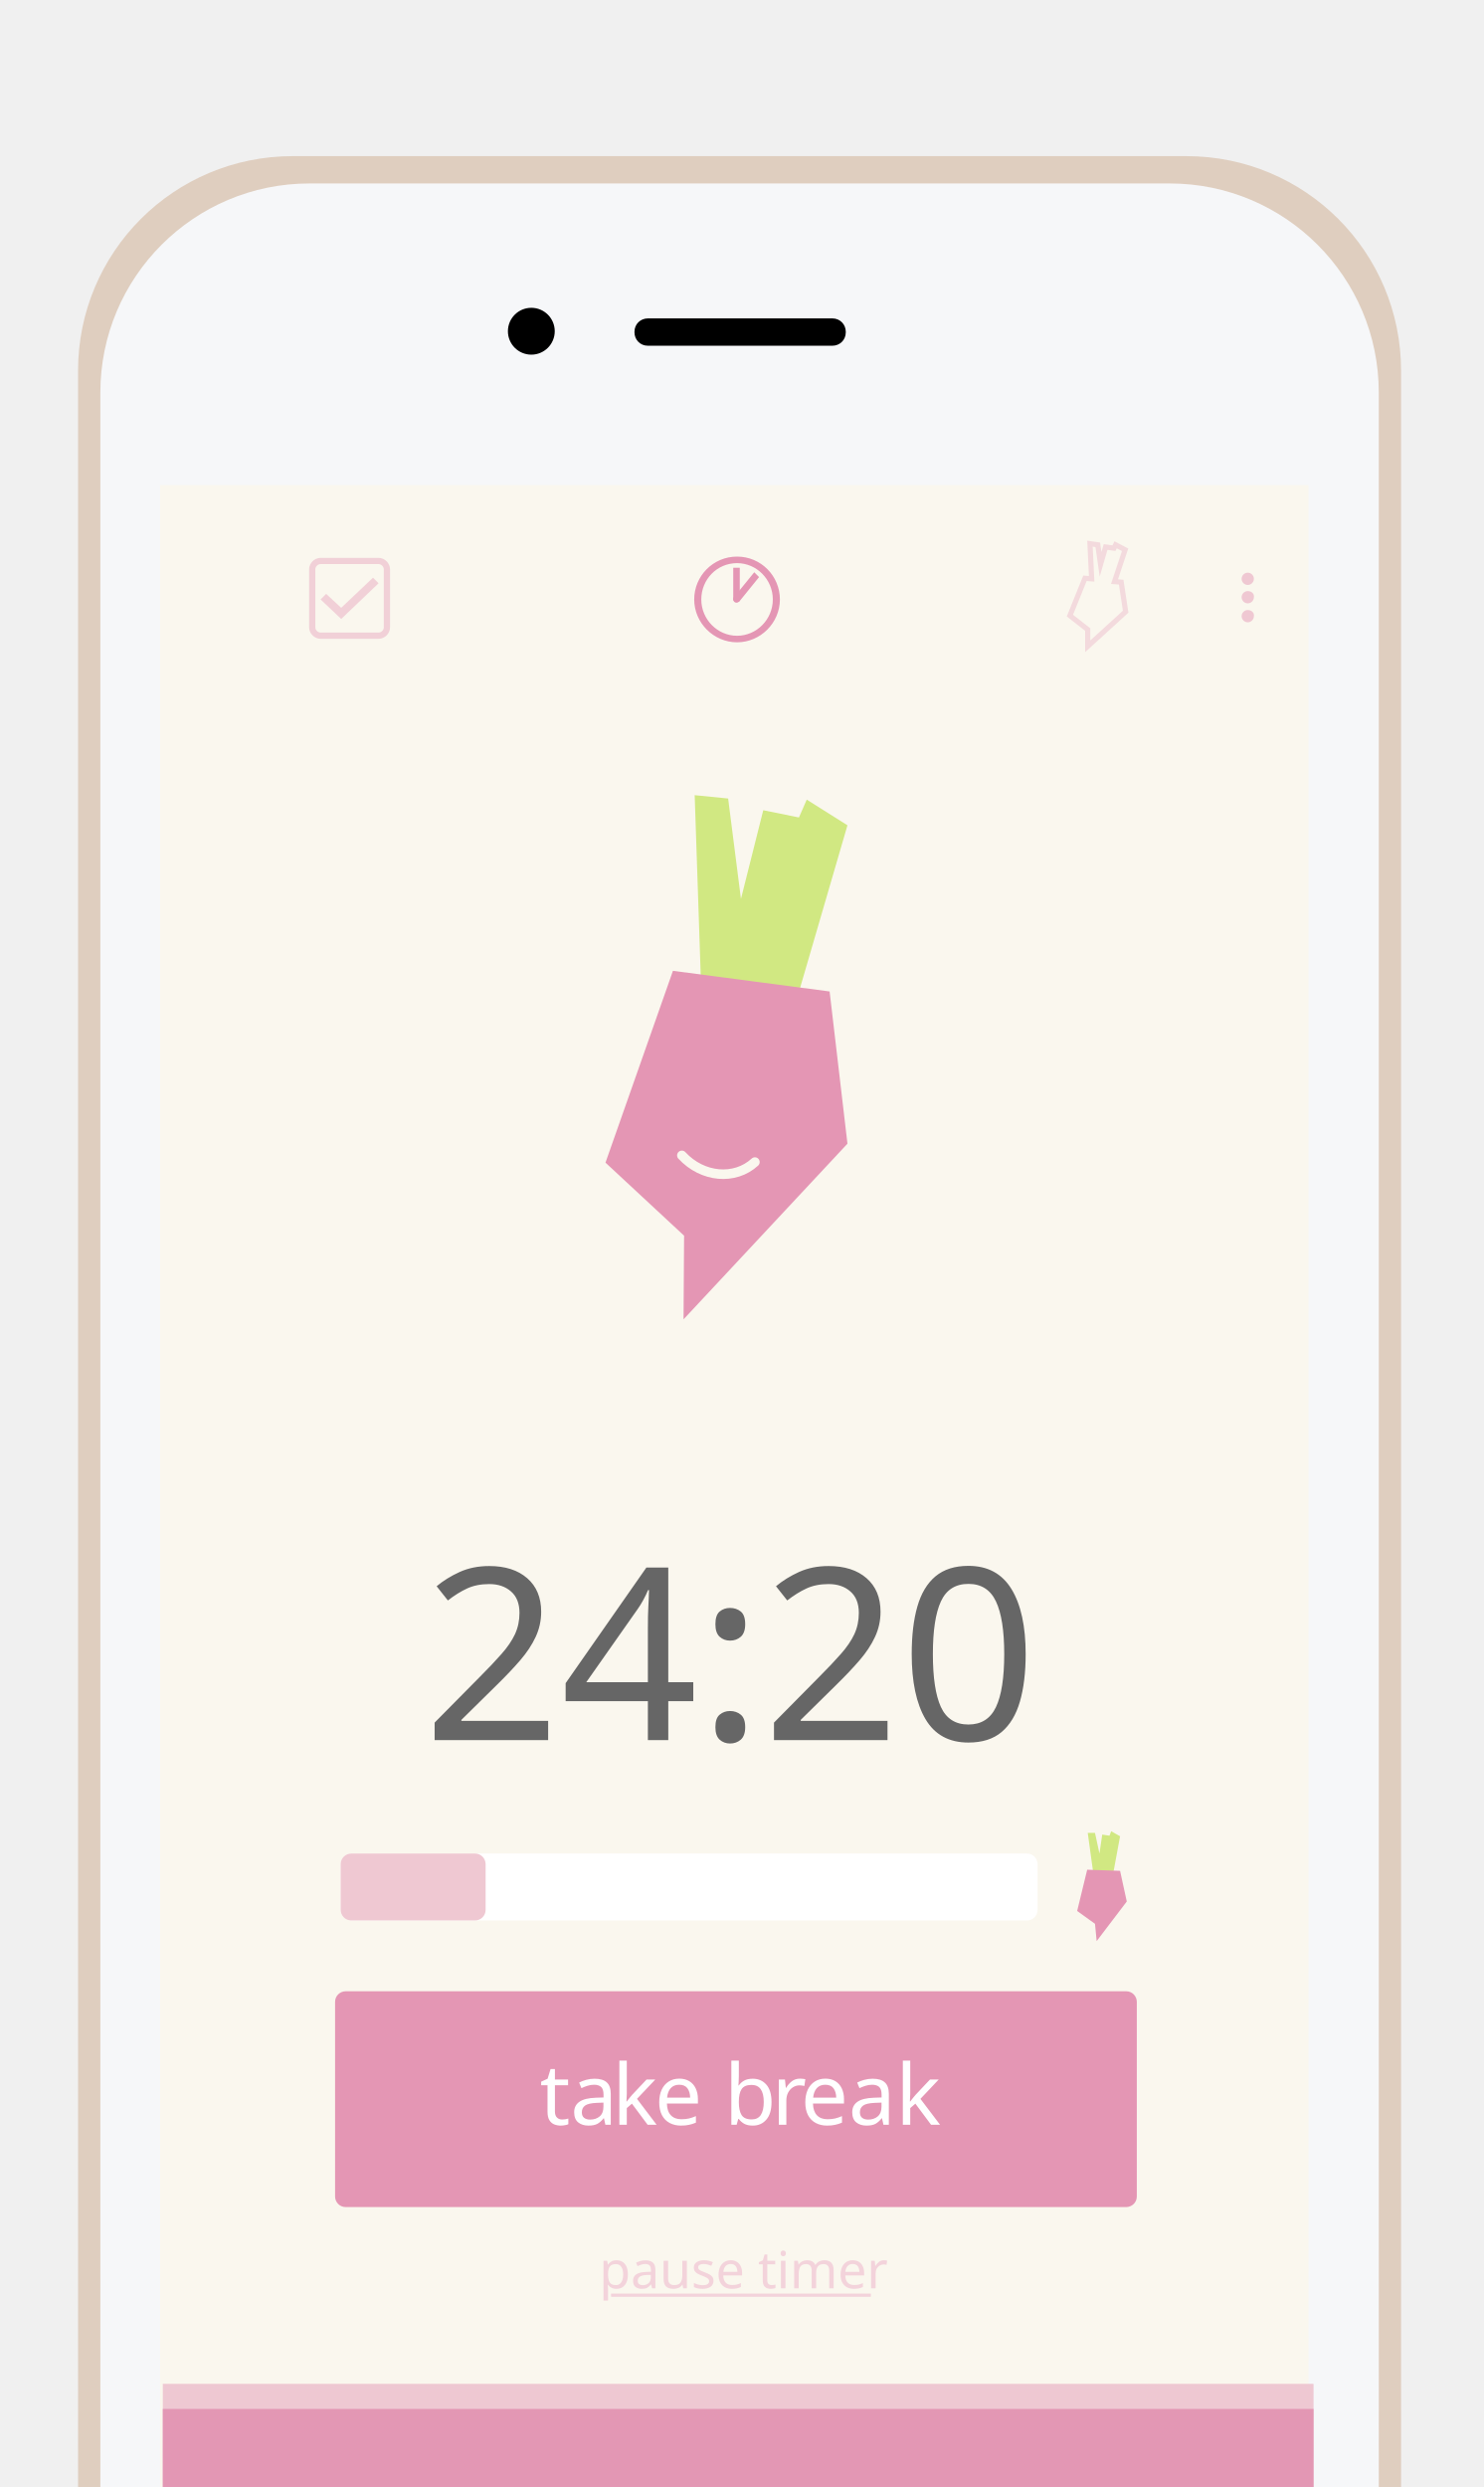
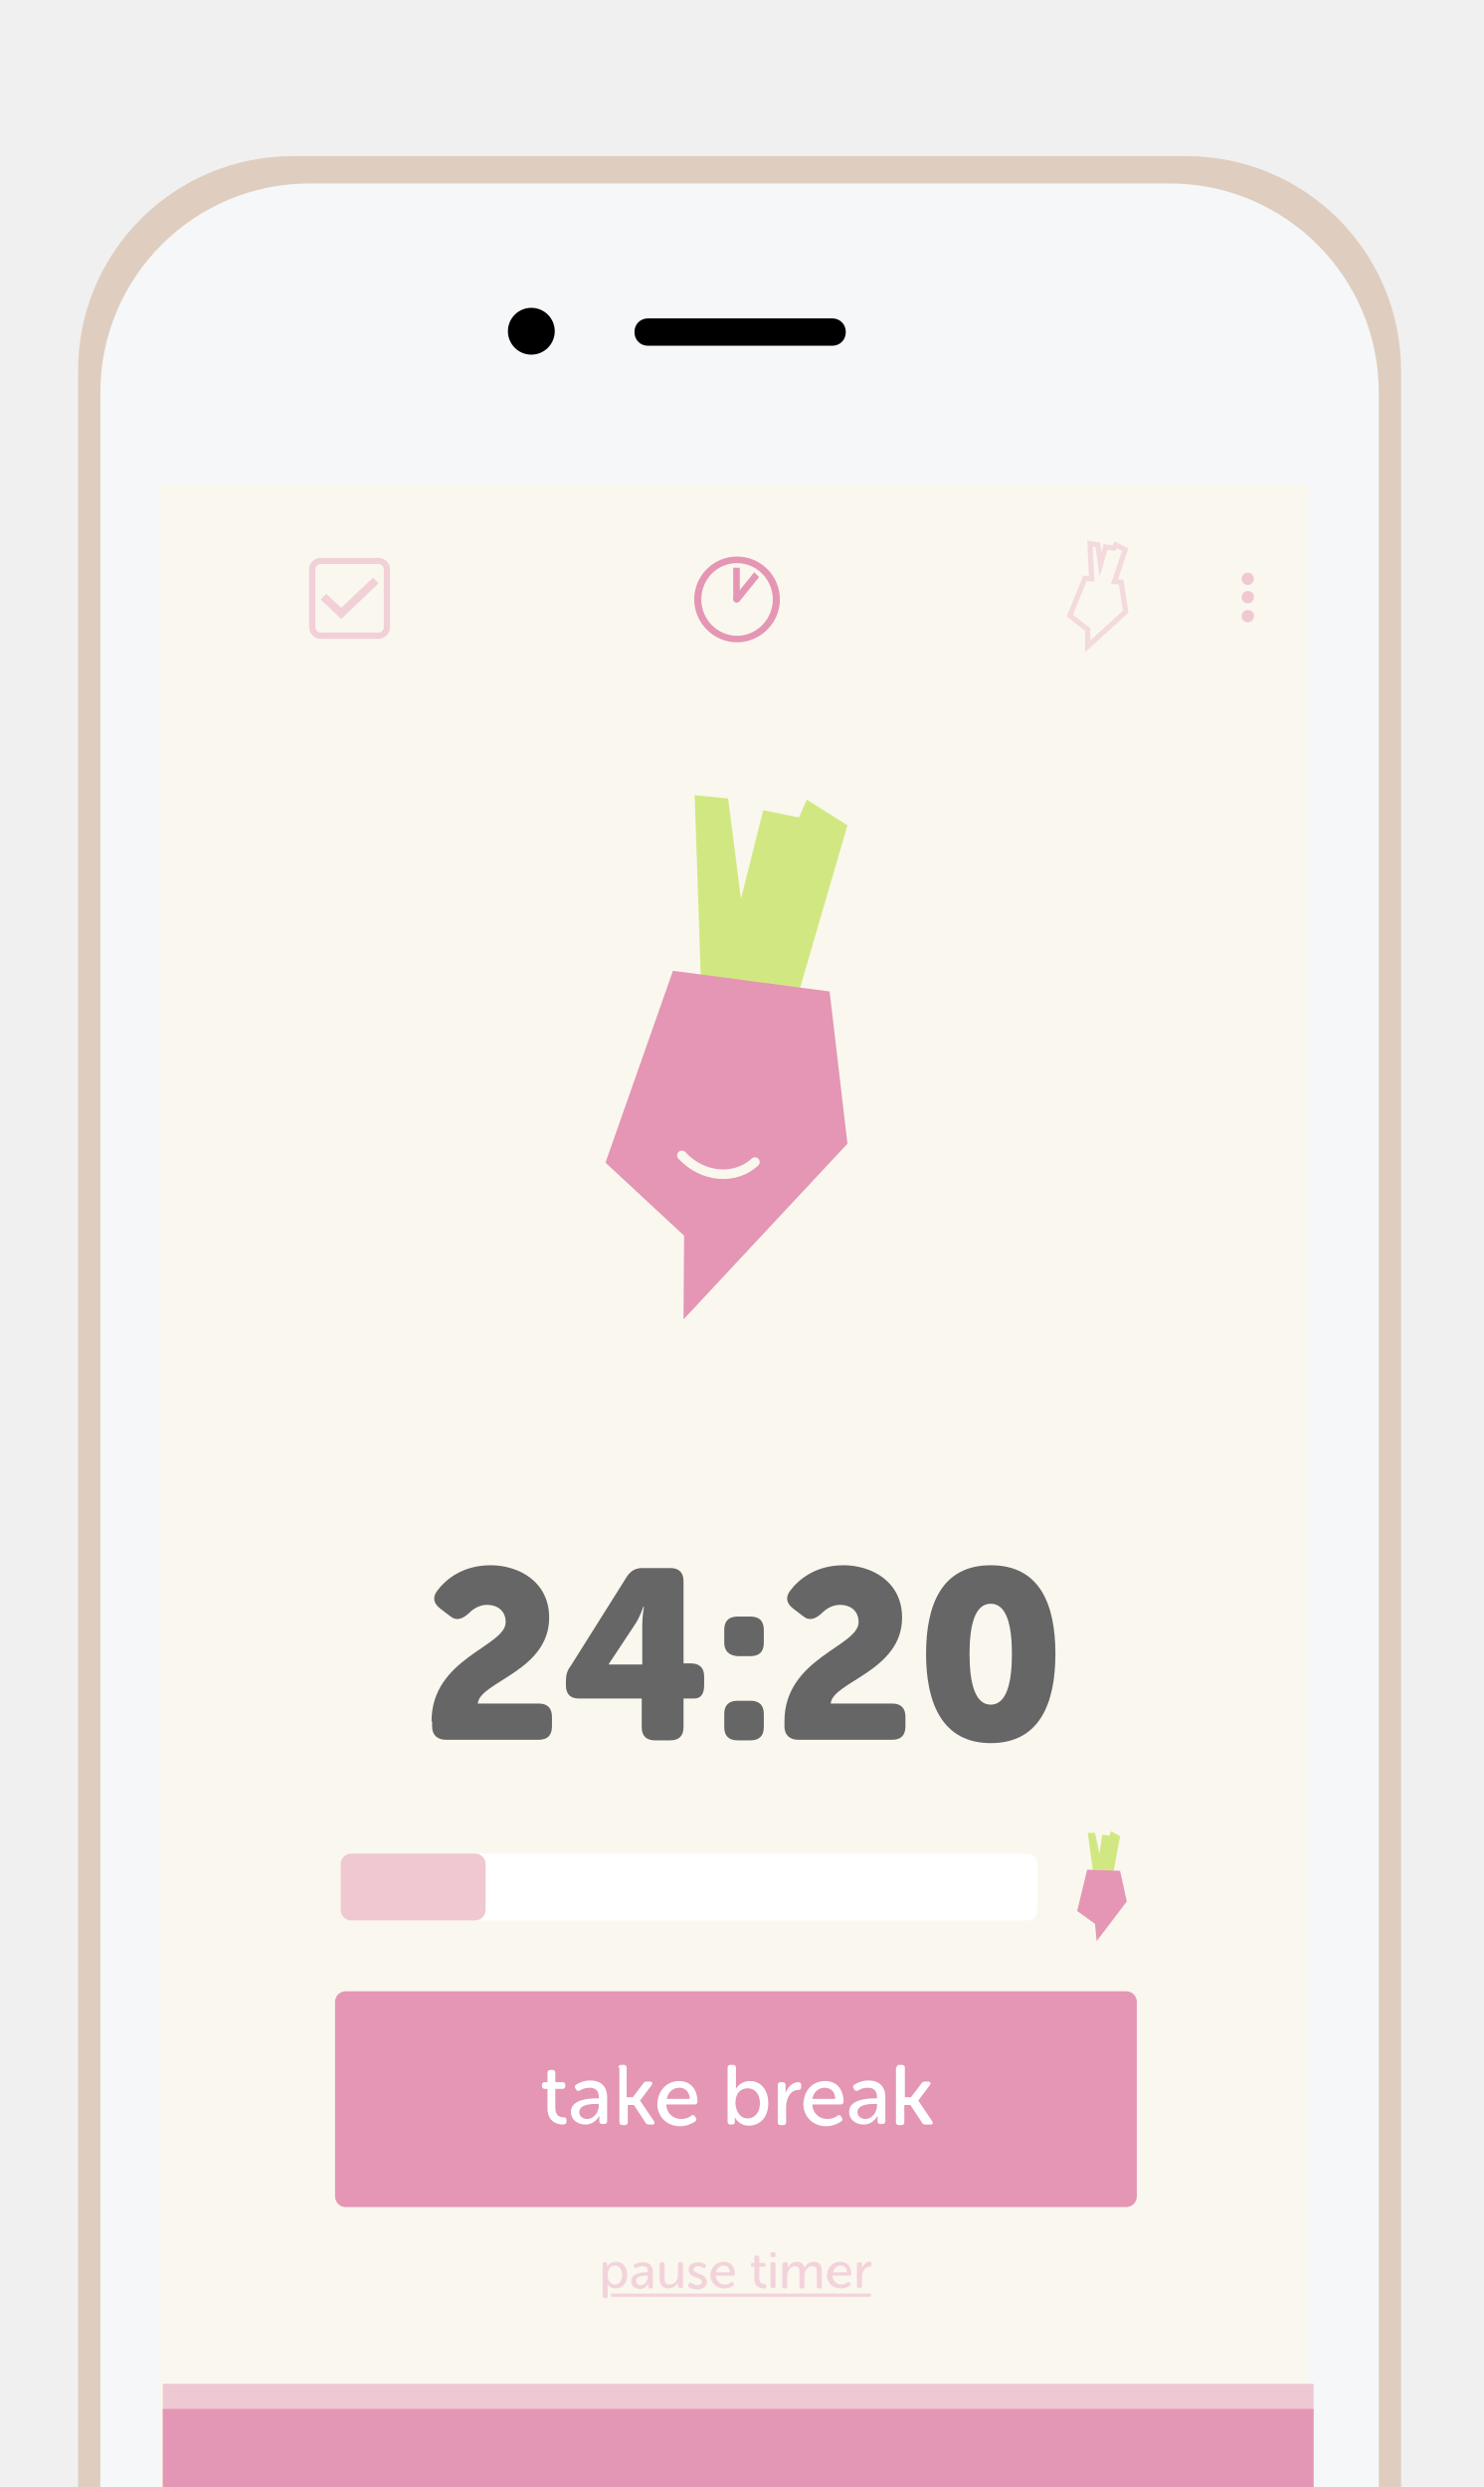
<svg xmlns="http://www.w3.org/2000/svg" xmlns:xlink="http://www.w3.org/1999/xlink" version="1.1" x="0px" y="0px" viewBox="0 0 266 446" style="enable-background:new 0 0 266 446;" xml:space="preserve">
  <style type="text/css">
	.st0{opacity:0.2;fill:#CCCCCC;}
	.st1{fill:#FFFFFF;}
	.st2{fill:#F2F2F2;}
	.st3{clip-path:url(#SVGID_12_);}
	.st4{clip-path:url(#SVGID_14_);}
	.st5{clip-path:url(#SVGID_16_);}
	.st6{clip-path:url(#SVGID_18_);}
	.st7{clip-path:url(#SVGID_20_);}
	.st8{clip-path:url(#SVGID_22_);}
	.st9{clip-path:url(#SVGID_24_);}
	.st10{clip-path:url(#SVGID_26_);}
	.st11{clip-path:url(#SVGID_28_);}
	.st12{clip-path:url(#SVGID_30_);}
	.st13{clip-path:url(#SVGID_32_);}
	.st14{clip-path:url(#SVGID_34_);}
	.st15{clip-path:url(#SVGID_36_);}
	.st16{clip-path:url(#SVGID_38_);}
	.st17{clip-path:url(#SVGID_40_);}
	.st18{clip-path:url(#SVGID_42_);}
	.st19{clip-path:url(#SVGID_44_);}
	.st20{clip-path:url(#SVGID_46_);}
	.st21{clip-path:url(#SVGID_48_);}
	.st22{clip-path:url(#SVGID_50_);}
	.st23{clip-path:url(#SVGID_52_);}
	.st24{clip-path:url(#SVGID_54_);}
	.st25{clip-path:url(#SVGID_56_);}
	.st26{clip-path:url(#SVGID_58_);}
	.st27{fill:#CCCCCC;}
	.st28{fill:#E496B4;}
	.st29{fill:#455B65;}
	.st30{fill:#B0BEC5;}
	.st31{fill:#3CE6AD;}
	.st32{fill:#666666;}
	.st33{fill:#5D5D5D;}
	.st34{fill:#FAF7EE;}
	.st35{fill:#D1E882;}
	.st36{fill:none;stroke:#FAF7EE;stroke-width:8.938;stroke-linecap:round;stroke-miterlimit:10;}
	.st37{fill:#B3B3B3;}
	.st38{fill:none;stroke:#FAF7EE;stroke-width:2.124;stroke-linecap:round;stroke-miterlimit:10;}
	.st39{fill:#5D5D5D;stroke:#5D5D5D;stroke-width:2;stroke-linecap:round;stroke-miterlimit:10;}
	.st40{opacity:0.38;fill:#29ABE2;}
	.st41{opacity:0.38;fill:#DFCEBF;}
	.st42{opacity:0.38;fill:#F6F7F9;}
	.st43{fill:#F6F7F9;}
	.st44{fill:#22B573;}
	.st45{fill:#29ABE2;}
	.st46{clip-path:url(#SVGID_60_);}
	.st47{fill:#DFCEBF;}
	.st48{clip-path:url(#SVGID_64_);}
	.st49{clip-path:url(#SVGID_66_);}
	.st50{clip-path:url(#SVGID_70_);}
	.st51{clip-path:url(#SVGID_72_);fill:#D1E882;}
	.st52{clip-path:url(#SVGID_74_);}
	.st53{clip-path:url(#SVGID_76_);fill:#E496B4;}
	.st54{clip-path:url(#SVGID_78_);fill:none;stroke:#FAF7EE;stroke-width:1.714;stroke-linecap:round;stroke-miterlimit:10;}
	.st55{clip-path:url(#SVGID_80_);}
	.st56{clip-path:url(#SVGID_82_);fill:#E496B4;}
	.st57{clip-path:url(#SVGID_84_);}
- 	.st58{font-family:'MuseoSansRounded-500';}
- 	.st59{font-size:15.145px;}
- 	.st60{clip-path:url(#SVGID_86_);}
- 	.st61{clip-path:url(#SVGID_88_);fill:#D1E882;}
- 	.st62{clip-path:url(#SVGID_90_);}
- 	.st63{clip-path:url(#SVGID_92_);fill:#E496B4;}
- 	.st64{clip-path:url(#SVGID_94_);}
- 	.st65{clip-path:url(#SVGID_96_);fill:#FFFFFF;}
- 	.st66{clip-path:url(#SVGID_98_);}
- 	.st67{clip-path:url(#SVGID_100_);fill:#EFC8D2;}
- 	.st68{clip-path:url(#SVGID_102_);}
- 	.st69{clip-path:url(#SVGID_104_);fill:#FAF7EE;}
- 	.st70{clip-path:url(#SVGID_106_);fill:none;stroke:#F3D3DB;stroke-width:0.575;stroke-miterlimit:10;}
- 	.st71{clip-path:url(#SVGID_106_);}
- 	.st72{fill:#F3D3DB;}
- 	.st73{font-size:9.203px;}
- 	.st74{clip-path:url(#SVGID_120_);}
- 	.st75{clip-path:url(#SVGID_122_);fill:#E496B4;}
- 	.st76{clip-path:url(#SVGID_124_);fill:none;stroke:#E496B4;stroke-width:0.372;stroke-miterlimit:10;}
- 	.st77{clip-path:url(#SVGID_126_);}
- 	.st78{clip-path:url(#SVGID_128_);fill:#E496B4;}
- 	.st79{clip-path:url(#SVGID_130_);fill:none;stroke:#E496B4;stroke-width:0.372;stroke-miterlimit:10;}
- 	.st80{clip-path:url(#SVGID_132_);}
- 	.st81{clip-path:url(#SVGID_134_);fill:#E496B4;}
- 	.st82{clip-path:url(#SVGID_136_);fill:none;stroke:#E496B4;stroke-width:0.372;stroke-miterlimit:10;}
- 	.st83{clip-path:url(#SVGID_138_);}
- 	.st84{clip-path:url(#SVGID_140_);fill:#E496B4;}
- 	.st85{clip-path:url(#SVGID_142_);fill:none;stroke:#E496B4;stroke-width:0.372;stroke-miterlimit:10;}
- 	.st86{opacity:0.4;fill:none;stroke:#E496B4;stroke-width:1.115;stroke-miterlimit:10;}
- 	.st87{fill:none;}
- 	.st88{opacity:0.4;}
- 	.st89{clip-path:url(#SVGID_144_);}
- 	.st90{clip-path:url(#SVGID_146_);fill:#E496B4;}
- 	.st91{opacity:0.3;clip-path:url(#SVGID_148_);fill:none;stroke:#E496B4;stroke-width:0.929;stroke-miterlimit:10;}
- 	.st92{clip-path:url(#SVGID_150_);}
- 	.st93{clip-path:url(#SVGID_152_);fill:#EFC8D2;}
- 	.st94{opacity:1.000000e-02;clip-path:url(#SVGID_154_);enable-background:new    ;}
- 	.st95{clip-path:url(#SVGID_156_);}
- 	.st96{clip-path:url(#SVGID_158_);}
- 	.st97{clip-path:url(#SVGID_160_);fill:#FAF7EE;}
- 	.st98{font-family:'MuseoSansRounded-900';}
- 	.st99{font-size:43.106px;}
- 	.st100{fill:#EEC8D2;}
- 	.st101{fill:#E397B4;}
+ 	.st58{clip-path:url(#SVGID_86_);}
+ 	.st59{clip-path:url(#SVGID_88_);fill:#D1E882;}
+ 	.st60{clip-path:url(#SVGID_90_);}
+ 	.st61{clip-path:url(#SVGID_92_);fill:#E496B4;}
+ 	.st62{clip-path:url(#SVGID_94_);}
+ 	.st63{clip-path:url(#SVGID_96_);fill:#FFFFFF;}
+ 	.st64{clip-path:url(#SVGID_98_);}
+ 	.st65{clip-path:url(#SVGID_100_);fill:#EFC8D2;}
+ 	.st66{clip-path:url(#SVGID_102_);}
+ 	.st67{clip-path:url(#SVGID_104_);fill:#FAF7EE;}
+ 	.st68{clip-path:url(#SVGID_106_);fill:none;stroke:#F3D3DB;stroke-width:0.575;stroke-miterlimit:10;}
+ 	.st69{clip-path:url(#SVGID_106_);}
+ 	.st70{fill:#F3D3DB;}
+ 	.st71{clip-path:url(#SVGID_120_);}
+ 	.st72{clip-path:url(#SVGID_122_);fill:#E496B4;}
+ 	.st73{clip-path:url(#SVGID_124_);fill:none;stroke:#E496B4;stroke-width:0.372;stroke-miterlimit:10;}
+ 	.st74{clip-path:url(#SVGID_126_);}
+ 	.st75{clip-path:url(#SVGID_128_);fill:#E496B4;}
+ 	.st76{clip-path:url(#SVGID_130_);fill:none;stroke:#E496B4;stroke-width:0.372;stroke-miterlimit:10;}
+ 	.st77{clip-path:url(#SVGID_132_);}
+ 	.st78{clip-path:url(#SVGID_134_);fill:#E496B4;}
+ 	.st79{clip-path:url(#SVGID_136_);fill:none;stroke:#E496B4;stroke-width:0.372;stroke-miterlimit:10;}
+ 	.st80{clip-path:url(#SVGID_138_);}
+ 	.st81{clip-path:url(#SVGID_140_);fill:#E496B4;}
+ 	.st82{clip-path:url(#SVGID_142_);fill:none;stroke:#E496B4;stroke-width:0.372;stroke-miterlimit:10;}
+ 	.st83{opacity:0.4;fill:none;stroke:#E496B4;stroke-width:1.115;stroke-miterlimit:10;}
+ 	.st84{fill:none;}
+ 	.st85{opacity:0.4;}
+ 	.st86{clip-path:url(#SVGID_144_);}
+ 	.st87{clip-path:url(#SVGID_146_);fill:#E496B4;}
+ 	.st88{opacity:0.3;clip-path:url(#SVGID_148_);fill:none;stroke:#E496B4;stroke-width:0.929;stroke-miterlimit:10;}
+ 	.st89{clip-path:url(#SVGID_150_);}
+ 	.st90{clip-path:url(#SVGID_152_);fill:#EFC8D2;}
+ 	.st91{opacity:1.000000e-02;clip-path:url(#SVGID_154_);enable-background:new    ;}
+ 	.st92{clip-path:url(#SVGID_156_);}
+ 	.st93{clip-path:url(#SVGID_158_);}
+ 	.st94{clip-path:url(#SVGID_160_);fill:#FAF7EE;}
+ 	.st95{fill:#EEC8D2;}
+ 	.st96{fill:#E397B4;}
</style>
  <g id="Layer_4">
</g>
  <g id="Layer_1">
</g>
  <g id="images">
</g>
  <g id="Layer_2">
    <g>
      <defs>
        <rect id="SVGID_63_" x="-212.3" y="-55" width="497" height="501" />
      </defs>
      <clipPath id="SVGID_2_">
        <use xlink:href="#SVGID_63_" style="overflow:visible;" />
      </clipPath>
      <g style="clip-path:url(#SVGID_2_);">
        <path class="st47" d="M212.8,516H52.5C31.2,516,14,498.8,14,477.5v-411C14,45.2,31.2,28,52.5,28h160.3     c21.3,0,38.5,17.2,38.5,38.5v411C251.3,498.8,234.1,516,212.8,516z" />
        <path class="st43" d="M209.8,511.1H55.5c-20.7,0-37.5-16.8-37.5-37.5V70.4c0-20.7,16.8-37.5,37.5-37.5h154.3     c20.7,0,37.5,16.8,37.5,37.5v403.3C247.3,494.4,230.5,511.1,209.8,511.1z" />
        <path d="M151.7,59.6c0,1.4-1.1,2.4-2.4,2.4h-33.1c-1.4,0-2.4-1.1-2.4-2.4v-0.1c0-1.4,1.1-2.4,2.4-2.4h33.1c1.4,0,2.4,1.1,2.4,2.4     V59.6z" />
        <circle cx="95.3" cy="59.4" r="4.2" />
      </g>
    </g>
    <rect x="28.7" y="87" class="st34" width="206" height="359" />
    <g>
      <g>
        <defs>
          <polygon id="SVGID_69_" points="124.6,142.6 125.9,181.4 142.3,181.3 152,148 144.7,143.4 143.3,146.6 136.9,145.3 132.9,161.2       130.6,143.2     " />
        </defs>
        <clipPath id="SVGID_4_">
          <use xlink:href="#SVGID_69_" style="overflow:visible;" />
        </clipPath>
        <g style="clip-path:url(#SVGID_4_);">
          <defs>
            <rect id="SVGID_71_" x="28.5" y="88.5" width="207.1" height="368.1" />
          </defs>
          <clipPath id="SVGID_6_">
            <use xlink:href="#SVGID_71_" style="overflow:visible;" />
          </clipPath>
          <rect x="123.6" y="141.6" style="clip-path:url(#SVGID_6_);fill:#D1E882;" width="29.4" height="40.8" />
        </g>
      </g>
      <g>
        <defs>
          <polygon id="SVGID_73_" points="108.6,208.5 122.7,221.6 122.6,236.6 152,205.1 148.8,177.8 120.7,174.1     " />
        </defs>
        <clipPath id="SVGID_8_">
          <use xlink:href="#SVGID_73_" style="overflow:visible;" />
        </clipPath>
        <g style="clip-path:url(#SVGID_8_);">
          <defs>
            <rect id="SVGID_75_" x="28.5" y="88.5" width="207.1" height="368.1" />
          </defs>
          <clipPath id="SVGID_10_">
            <use xlink:href="#SVGID_75_" style="overflow:visible;" />
          </clipPath>
          <rect x="107.7" y="173.2" style="clip-path:url(#SVGID_10_);fill:#E496B4;" width="45.3" height="64.4" />
        </g>
      </g>
      <g>
        <defs>
          <rect id="SVGID_77_" x="28.5" y="88.5" width="207.1" height="368.1" />
        </defs>
        <clipPath id="SVGID_12_">
          <use xlink:href="#SVGID_77_" style="overflow:visible;" />
        </clipPath>
        <path style="clip-path:url(#SVGID_12_);fill:none;stroke:#FAF7EE;stroke-width:1.714;stroke-linecap:round;stroke-miterlimit:10;" d="     M122.3,207.2c3.7,4,9.5,4.5,13.1,1.2" />
      </g>
      <g>
        <defs>
          <path id="SVGID_79_" d="M60.1,359c0-1.1,0.9-1.9,1.9-1.9h140c1.1,0,1.9,0.9,1.9,1.9v34.9c0,1.1-0.9,1.9-1.9,1.9H62      c-1.1,0-1.9-0.9-1.9-1.9V359z" />
        </defs>
        <clipPath id="SVGID_14_">
          <use xlink:href="#SVGID_79_" style="overflow:visible;" />
        </clipPath>
        <g class="st4">
          <defs>
            <rect id="SVGID_81_" x="28.5" y="88.5" width="207.1" height="368.1" />
          </defs>
          <clipPath id="SVGID_16_">
            <use xlink:href="#SVGID_81_" style="overflow:visible;" />
          </clipPath>
          <rect x="59.1" y="356.1" style="clip-path:url(#SVGID_16_);fill:#E496B4;" width="145.7" height="40.6" />
        </g>
      </g>
      <g>
        <defs>
          <rect id="SVGID_83_" x="28.5" y="88.5" width="207.1" height="368.1" />
        </defs>
        <clipPath id="SVGID_18_">
          <use xlink:href="#SVGID_83_" style="overflow:visible;" />
        </clipPath>
        <g class="st6">
-           <text transform="matrix(1 0 0 1 96.8128 381.0338)">
-             <tspan x="0" y="0" class="st1 st58 st59">ta</tspan>
-             <tspan x="13" y="0" class="st1 st58 st59">k</tspan>
-             <tspan x="20.6" y="0" class="st1 st58 st59">e b</tspan>
-             <tspan x="41.6" y="0" class="st1 st58 st59">r</tspan>
-             <tspan x="46.8" y="0" class="st1 st58 st59">eak</tspan>
-           </text>
+           <path class="st1" d="M98.2,374.6h-0.5c-0.3,0-0.5-0.2-0.5-0.5v-0.2c0-0.3,0.2-0.5,0.5-0.5h0.5v-1.7c0-0.3,0.2-0.5,0.5-0.5h0.4      c0.3,0,0.5,0.2,0.5,0.5v1.7h1.3c0.3,0,0.5,0.2,0.5,0.5v0.2c0,0.3-0.2,0.5-0.5,0.5h-1.3v3.4c0,1.5,0.9,1.7,1.5,1.7      c0.4,0,0.5,0.2,0.5,0.5v0.3c0,0.3-0.2,0.5-0.6,0.5c-1.5,0-2.8-0.9-2.8-2.8V374.6z" />
+           <path class="st1" d="M107,376.3h0.4v-0.2c0-1.3-0.7-1.7-1.7-1.7c-0.8,0-1.4,0.3-1.7,0.5c-0.3,0.1-0.5,0.1-0.7-0.2l-0.1-0.2      c-0.2-0.3-0.1-0.5,0.2-0.7c0.5-0.3,1.3-0.7,2.5-0.7c1.9,0,3,1.1,3,3v4.3c0,0.3-0.2,0.5-0.5,0.5H108c-0.3,0-0.5-0.2-0.5-0.5v-0.5      c0-0.3,0-0.5,0-0.5h0c0,0-0.7,1.6-2.5,1.6c-1.3,0-2.6-0.8-2.6-2.3C102.4,376.6,105.4,376.3,107,376.3z M105.3,380      c1.3,0,2.1-1.3,2.1-2.4v-0.3H107c-1.1,0-3.1,0.1-3.1,1.5C103.9,379.4,104.4,380,105.3,380z" />
+           <path class="st1" d="M110.9,370.8c0-0.3,0.2-0.5,0.5-0.5h0.5c0.3,0,0.5,0.2,0.5,0.5v5.3h1.1l1.9-2.5c0.1-0.2,0.3-0.3,0.6-0.3      h0.6c0.4,0,0.5,0.3,0.3,0.6l-2.1,2.8v0l2.5,3.7c0.2,0.3,0.1,0.6-0.3,0.6h-0.6c-0.3,0-0.5-0.1-0.6-0.3l-2.1-3.2h-1.1v3.1      c0,0.3-0.2,0.5-0.5,0.5h-0.5c-0.3,0-0.5-0.2-0.5-0.5V370.8z" />
+           <path class="st1" d="M121.8,373.2c2.1,0,3.3,1.5,3.3,3.7c0,0.3-0.2,0.5-0.5,0.5h-5.1c0.1,1.7,1.3,2.6,2.7,2.6      c0.8,0,1.5-0.3,1.8-0.6c0.3-0.2,0.5-0.1,0.7,0.2l0.1,0.2c0.2,0.3,0.1,0.5-0.2,0.7c-0.5,0.3-1.4,0.8-2.6,0.8      c-2.4,0-4.1-1.7-4.1-4C118,374.8,119.7,373.2,121.8,373.2z M123.7,376.4c0-1.3-0.8-2-1.9-2c-1.1,0-2,0.8-2.2,2H123.7z" />
+           <path class="st1" d="M130.5,370.8c0-0.3,0.2-0.5,0.5-0.5h0.5c0.3,0,0.5,0.2,0.5,0.5v3.1c0,0.4,0,0.7,0,0.7h0      c0,0,0.7-1.4,2.5-1.4c2,0,3.3,1.6,3.3,4c0,2.5-1.5,4-3.5,4c-1.8,0-2.5-1.5-2.5-1.5h0c0,0,0,0.2,0,0.5v0.4c0,0.3-0.2,0.4-0.5,0.4      H131c-0.3,0-0.5-0.2-0.5-0.5V370.8z M134.1,379.9c1.2,0,2.2-1,2.2-2.7c0-1.7-0.9-2.7-2.2-2.7c-1.2,0-2.2,0.8-2.2,2.7      C132,378.6,132.7,379.9,134.1,379.9z" />
+           <path class="st1" d="M139.5,373.9c0-0.3,0.2-0.5,0.5-0.5h0.4c0.3,0,0.5,0.2,0.5,0.5v0.9c0,0.3,0,0.6,0,0.6h0c0.3-1,1.2-2,2.3-2      c0.3,0,0.5,0.2,0.5,0.5v0.4c0,0.3-0.2,0.5-0.5,0.5c-1.5,0-2.2,1.6-2.2,3.1v2.7c0,0.3-0.2,0.5-0.5,0.5H140      c-0.3,0-0.5-0.2-0.5-0.5V373.9z" />
+           <path class="st1" d="M148,373.2c2.1,0,3.3,1.5,3.3,3.7c0,0.3-0.2,0.5-0.5,0.5h-5.1c0.1,1.7,1.3,2.6,2.7,2.6      c0.8,0,1.5-0.3,1.8-0.6c0.3-0.2,0.5-0.1,0.7,0.2l0.1,0.2c0.2,0.3,0.1,0.5-0.2,0.7c-0.5,0.3-1.4,0.8-2.6,0.8      c-2.4,0-4.1-1.7-4.1-4C144.2,374.8,145.8,373.2,148,373.2z M149.8,376.4c0-1.3-0.8-2-1.9-2c-1.1,0-2,0.8-2.2,2H149.8z" />
+           <path class="st1" d="M156.9,376.3h0.4v-0.2c0-1.3-0.7-1.7-1.7-1.7c-0.8,0-1.4,0.3-1.7,0.5c-0.3,0.1-0.5,0.1-0.7-0.2l-0.1-0.2      c-0.2-0.3-0.1-0.5,0.2-0.7c0.5-0.3,1.3-0.7,2.5-0.7c1.9,0,3,1.1,3,3v4.3c0,0.3-0.2,0.5-0.5,0.5h-0.4c-0.3,0-0.5-0.2-0.5-0.5      v-0.5c0-0.3,0-0.5,0-0.5h0c0,0-0.7,1.6-2.5,1.6c-1.3,0-2.6-0.8-2.6-2.3C152.3,376.6,155.3,376.3,156.9,376.3z M155.2,380      c1.3,0,2.1-1.3,2.1-2.4v-0.3h-0.4c-1.1,0-3.1,0.1-3.1,1.5C153.8,379.4,154.3,380,155.2,380z" />
+           <path class="st1" d="M160.8,370.8c0-0.3,0.2-0.5,0.5-0.5h0.5c0.3,0,0.5,0.2,0.5,0.5v5.3h1.1l1.9-2.5c0.1-0.2,0.3-0.3,0.6-0.3      h0.6c0.4,0,0.5,0.3,0.3,0.6l-2.1,2.8v0l2.5,3.7c0.2,0.3,0.1,0.6-0.3,0.6H166c-0.3,0-0.5-0.1-0.6-0.3l-2.1-3.2h-1.1v3.1      c0,0.3-0.2,0.5-0.5,0.5h-0.5c-0.3,0-0.5-0.2-0.5-0.5V370.8z" />
        </g>
      </g>
      <g>
        <defs>
          <polygon id="SVGID_85_" points="195.1,328.7 196.2,336.7 199.6,336.3 200.9,329.3 199.3,328.4 199,329.2 197.7,329 197.2,332.4       196.4,328.7     " />
        </defs>
        <clipPath id="SVGID_20_">
          <use xlink:href="#SVGID_85_" style="overflow:visible;" />
        </clipPath>
        <g class="st7">
          <defs>
            <rect id="SVGID_87_" x="28.5" y="88.5" width="207.1" height="368.1" />
          </defs>
          <clipPath id="SVGID_22_">
            <use xlink:href="#SVGID_87_" style="overflow:visible;" />
          </clipPath>
          <rect x="194.5" y="327.4" transform="matrix(0.9945 -0.1045 0.1045 0.9945 -33.6616 22.5537)" style="clip-path:url(#SVGID_22_);fill:#D1E882;" width="7.6" height="10" />
        </g>
      </g>
      <g>
        <defs>
          <polygon id="SVGID_89_" points="193.2,342.7 196.4,345 196.7,348.1 202.1,341 200.9,335.5 195,335.3     " />
        </defs>
        <clipPath id="SVGID_24_">
          <use xlink:href="#SVGID_89_" style="overflow:visible;" />
        </clipPath>
        <g class="st9">
          <defs>
            <rect id="SVGID_91_" x="28.5" y="88.5" width="207.1" height="368.1" />
          </defs>
          <clipPath id="SVGID_26_">
            <use xlink:href="#SVGID_91_" style="overflow:visible;" />
          </clipPath>
          <rect x="192.2" y="334.1" transform="matrix(0.9945 -0.1045 0.1045 0.9945 -34.6163 22.53)" style="clip-path:url(#SVGID_26_);fill:#E496B4;" width="10.9" height="14.9" />
        </g>
      </g>
      <g>
        <defs>
          <path id="SVGID_93_" d="M61.1,334.3c0-1.1,0.9-1.9,1.9-1.9h121.2c1.1,0,1.9,0.9,1.9,1.9v8.2c0,1.1-0.9,1.9-1.9,1.9H63      c-1.1,0-1.9-0.9-1.9-1.9V334.3z" />
        </defs>
        <clipPath id="SVGID_28_">
          <use xlink:href="#SVGID_93_" style="overflow:visible;" />
        </clipPath>
        <g class="st11">
          <defs>
            <rect id="SVGID_95_" x="28.5" y="88.5" width="207.1" height="368.1" />
          </defs>
          <clipPath id="SVGID_30_">
            <use xlink:href="#SVGID_95_" style="overflow:visible;" />
          </clipPath>
          <rect x="60.1" y="331.4" style="clip-path:url(#SVGID_30_);fill:#FFFFFF;" width="126.9" height="14" />
        </g>
      </g>
      <g>
        <defs>
          <path id="SVGID_97_" d="M61.1,334.3c0-1.1,0.9-1.9,1.9-1.9h22.2c1.1,0,1.9,0.9,1.9,1.9v8.2c0,1.1-0.9,1.9-1.9,1.9H63      c-1.1,0-1.9-0.9-1.9-1.9V334.3z" />
        </defs>
        <clipPath id="SVGID_32_">
          <use xlink:href="#SVGID_97_" style="overflow:visible;" />
        </clipPath>
        <g class="st13">
          <defs>
            <rect id="SVGID_99_" x="28.5" y="88.5" width="207.1" height="368.1" />
          </defs>
          <clipPath id="SVGID_34_">
            <use xlink:href="#SVGID_99_" style="overflow:visible;" />
          </clipPath>
          <rect x="60.1" y="331.4" style="clip-path:url(#SVGID_34_);fill:#EFC8D2;" width="28" height="14" />
        </g>
      </g>
      <g>
        <defs>
          <rect id="SVGID_101_" x="94.8" y="398.7" width="74.4" height="23.4" />
        </defs>
        <clipPath id="SVGID_36_">
          <use xlink:href="#SVGID_101_" style="overflow:visible;" />
        </clipPath>
        <g class="st15">
          <defs>
            <rect id="SVGID_103_" x="28.5" y="88.5" width="207.1" height="368.1" />
          </defs>
          <clipPath id="SVGID_38_">
            <use xlink:href="#SVGID_103_" style="overflow:visible;" />
          </clipPath>
          <rect x="93.8" y="397.7" style="clip-path:url(#SVGID_38_);fill:#FAF7EE;" width="76.3" height="25.3" />
        </g>
      </g>
      <g>
        <defs>
          <rect id="SVGID_105_" x="28.5" y="88.5" width="207.1" height="368.1" />
        </defs>
        <clipPath id="SVGID_40_">
          <use xlink:href="#SVGID_105_" style="overflow:visible;" />
        </clipPath>
        <line style="clip-path:url(#SVGID_40_);fill:none;stroke:#F3D3DB;stroke-width:0.575;stroke-miterlimit:10;" x1="109.6" y1="411.6" x2="156.2" y2="411.6" />
        <g class="st17">
-           <text transform="matrix(1 0 0 1 107.4651 410.3687)" class="st72 st58 st73">pause timer</text>
+           <path class="st70" d="M108.1,406c0-0.2,0.1-0.3,0.3-0.3h0.2c0.2,0,0.3,0.1,0.3,0.3v0.3c0,0.1,0,0.2,0,0.2h0c0,0,0.4-0.9,1.6-0.9      c1.3,0,2,1,2,2.4c0,1.5-0.9,2.4-2.1,2.4c-1.1,0-1.4-0.8-1.4-0.8h0c0,0,0,0.2,0,0.4v1.8c0,0.2-0.1,0.3-0.3,0.3h-0.3      c-0.2,0-0.3-0.1-0.3-0.3V406z M110.3,409.7c0.7,0,1.3-0.6,1.3-1.7c0-1-0.5-1.7-1.3-1.7c-0.7,0-1.3,0.5-1.3,1.7      C109,408.9,109.4,409.7,110.3,409.7z" />
+           <path class="st70" d="M116,407.5h0.2v-0.1c0-0.8-0.4-1-1-1c-0.5,0-0.8,0.2-1,0.3c-0.2,0.1-0.3,0.1-0.4-0.1l-0.1-0.1      c-0.1-0.2-0.1-0.3,0.1-0.4c0.3-0.2,0.8-0.4,1.5-0.4c1.2,0,1.8,0.6,1.8,1.8v2.6c0,0.2-0.1,0.3-0.3,0.3h-0.2      c-0.2,0-0.3-0.1-0.3-0.3v-0.3c0-0.2,0-0.3,0-0.3h0c0,0-0.4,1-1.5,1c-0.8,0-1.6-0.5-1.6-1.4C113.2,407.7,115,407.5,116,407.5z       M114.9,409.8c0.8,0,1.3-0.8,1.3-1.5v-0.2H116c-0.7,0-1.9,0.1-1.9,0.9C114.1,409.4,114.4,409.8,114.9,409.8z" />
+           <path class="st70" d="M118.3,406c0-0.2,0.1-0.3,0.3-0.3h0.3c0.2,0,0.3,0.1,0.3,0.3v2.5c0,0.6,0.1,1.2,0.9,1.2      c1,0,1.5-0.8,1.5-1.8V406c0-0.2,0.1-0.3,0.3-0.3h0.3c0.2,0,0.3,0.1,0.3,0.3v4c0,0.2-0.1,0.3-0.3,0.3h-0.3      c-0.2,0-0.3-0.1-0.3-0.3v-0.4c0-0.1,0-0.3,0-0.3h0c-0.2,0.5-0.8,1.1-1.7,1.1c-1,0-1.6-0.6-1.6-1.8V406z" />
+           <path class="st70" d="M123.5,409.6l0.1-0.1c0.1-0.2,0.2-0.2,0.4-0.1c0.2,0.1,0.6,0.4,1.1,0.4c0.5,0,0.8-0.2,0.8-0.6      c0-0.9-2.4-0.6-2.4-2.2c0-0.9,0.8-1.3,1.7-1.3c0.6,0,1.1,0.2,1.3,0.4c0.2,0.1,0.2,0.2,0.1,0.4l-0.1,0.1      c-0.1,0.2-0.2,0.2-0.4,0.1c-0.2-0.1-0.5-0.3-0.9-0.3c-0.4,0-0.8,0.2-0.8,0.6c0,0.9,2.4,0.6,2.4,2.2c0,0.8-0.7,1.4-1.7,1.4      c-0.8,0-1.3-0.3-1.6-0.5C123.4,409.9,123.4,409.7,123.5,409.6z" />
+           <path class="st70" d="M129.8,405.6c1.3,0,2,0.9,2,2.2c0,0.2-0.1,0.3-0.3,0.3h-3.1c0.1,1,0.8,1.6,1.6,1.6c0.5,0,0.9-0.2,1.1-0.4      c0.2-0.1,0.3-0.1,0.4,0.1l0.1,0.1c0.1,0.2,0.1,0.3-0.1,0.4c-0.3,0.2-0.8,0.5-1.6,0.5c-1.5,0-2.5-1.1-2.5-2.4      C127.5,406.6,128.5,405.6,129.8,405.6z M130.9,407.5c0-0.8-0.5-1.2-1.1-1.2c-0.7,0-1.2,0.5-1.4,1.2H130.9z" />
+           <path class="st70" d="M135.3,406.5H135c-0.2,0-0.3-0.1-0.3-0.3v-0.1c0-0.2,0.1-0.3,0.3-0.3h0.3v-1c0-0.2,0.1-0.3,0.3-0.3h0.3      c0.2,0,0.3,0.1,0.3,0.3v1h0.8c0.2,0,0.3,0.1,0.3,0.3v0.1c0,0.2-0.1,0.3-0.3,0.3h-0.8v2.1c0,0.9,0.5,1,0.9,1      c0.2,0,0.3,0.1,0.3,0.3v0.2c0,0.2-0.1,0.3-0.4,0.3c-0.9,0-1.7-0.5-1.7-1.7V406.5z" />
+           <path class="st70" d="M138.2,404.5v-0.3c0-0.2,0.1-0.3,0.3-0.3h0.3c0.2,0,0.3,0.1,0.3,0.3v0.3c0,0.2-0.1,0.3-0.3,0.3h-0.3      C138.3,404.8,138.2,404.7,138.2,404.5z M138.2,406c0-0.2,0.1-0.3,0.3-0.3h0.3c0.2,0,0.3,0.1,0.3,0.3v4c0,0.2-0.1,0.3-0.3,0.3      h-0.3c-0.2,0-0.3-0.1-0.3-0.3V406z" />
+           <path class="st70" d="M140.4,406c0-0.2,0.1-0.3,0.3-0.3h0.3c0.2,0,0.3,0.1,0.3,0.3v0.4c0,0.1,0,0.3,0,0.3h0      c0.2-0.5,0.9-1.1,1.6-1.1c0.8,0,1.2,0.4,1.4,1.1h0c0.2-0.5,0.9-1.1,1.6-1.1c1.1,0,1.5,0.6,1.5,1.8v2.7c0,0.2-0.1,0.3-0.3,0.3      h-0.3c-0.2,0-0.3-0.1-0.3-0.3v-2.5c0-0.7-0.1-1.2-0.8-1.2c-0.9,0-1.4,0.9-1.4,1.8v1.9c0,0.2-0.1,0.3-0.3,0.3h-0.3      c-0.2,0-0.3-0.1-0.3-0.3v-2.5c0-0.6-0.1-1.2-0.8-1.2c-0.9,0-1.4,0.9-1.4,1.8v1.9c0,0.2-0.1,0.3-0.3,0.3h-0.3      c-0.2,0-0.3-0.1-0.3-0.3V406z" />
+           <path class="st70" d="M150.7,405.6c1.3,0,2,0.9,2,2.2c0,0.2-0.1,0.3-0.3,0.3h-3.1c0.1,1,0.8,1.6,1.6,1.6c0.5,0,0.9-0.2,1.1-0.4      c0.2-0.1,0.3-0.1,0.4,0.1l0.1,0.1c0.1,0.2,0.1,0.3-0.1,0.4c-0.3,0.2-0.8,0.5-1.6,0.5c-1.5,0-2.5-1.1-2.5-2.4      C148.4,406.6,149.4,405.6,150.7,405.6z M151.9,407.5c0-0.8-0.5-1.2-1.1-1.2c-0.7,0-1.2,0.5-1.4,1.2H151.9z" />
+           <path class="st70" d="M153.7,406c0-0.2,0.1-0.3,0.3-0.3h0.3c0.2,0,0.3,0.1,0.3,0.3v0.5c0,0.2,0,0.3,0,0.3h0      c0.2-0.6,0.7-1.2,1.4-1.2c0.2,0,0.3,0.1,0.3,0.3v0.3c0,0.2-0.1,0.3-0.3,0.3c-0.9,0-1.4,1-1.4,1.9v1.6c0,0.2-0.1,0.3-0.3,0.3H154      c-0.2,0-0.3-0.1-0.3-0.3V406z" />
        </g>
      </g>
    </g>
    <g>
      <g>
        <defs>
          <rect id="SVGID_107_" x="31.5" y="87.8" width="200.7" height="39.2" />
        </defs>
        <clipPath id="SVGID_42_">
          <use xlink:href="#SVGID_107_" style="overflow:visible;" />
        </clipPath>
      </g>
      <g>
        <defs>
          <rect id="SVGID_109_" x="31.5" y="87.8" width="200.7" height="39.2" />
        </defs>
        <clipPath id="SVGID_44_">
          <use xlink:href="#SVGID_109_" style="overflow:visible;" />
        </clipPath>
      </g>
      <g>
        <defs>
          <rect id="SVGID_111_" x="31.5" y="87.8" width="200.7" height="39.2" />
        </defs>
        <clipPath id="SVGID_46_">
          <use xlink:href="#SVGID_111_" style="overflow:visible;" />
        </clipPath>
      </g>
      <g>
        <defs>
          <rect id="SVGID_113_" x="31.5" y="87.8" width="200.7" height="39.2" />
        </defs>
        <clipPath id="SVGID_48_">
          <use xlink:href="#SVGID_113_" style="overflow:visible;" />
        </clipPath>
      </g>
      <g>
        <defs>
          <rect id="SVGID_115_" x="31.5" y="87.8" width="200.7" height="39.2" />
        </defs>
        <clipPath id="SVGID_50_">
          <use xlink:href="#SVGID_115_" style="overflow:visible;" />
        </clipPath>
      </g>
      <g>
        <defs>
          <rect id="SVGID_117_" x="31.5" y="87.8" width="200.7" height="39.2" />
        </defs>
        <clipPath id="SVGID_52_">
          <use xlink:href="#SVGID_117_" style="overflow:visible;" />
        </clipPath>
      </g>
      <g>
        <defs>
          <path id="SVGID_119_" d="M132.2,115c-4.1,0-7.5-3.4-7.5-7.5s3.3-7.5,7.5-7.5c4.1,0,7.5,3.4,7.5,7.5S136.3,115,132.2,115z       M132.2,100.8c-3.7,0-6.6,3-6.6,6.7c0,3.7,3,6.7,6.6,6.7c3.7,0,6.6-3,6.6-6.7C138.8,103.8,135.8,100.8,132.2,100.8z" />
        </defs>
        <clipPath id="SVGID_54_">
          <use xlink:href="#SVGID_119_" style="overflow:visible;" />
        </clipPath>
        <g class="st24">
          <defs>
            <rect id="SVGID_121_" x="31.5" y="87.8" width="200.7" height="39.2" />
          </defs>
          <clipPath id="SVGID_56_">
            <use xlink:href="#SVGID_121_" style="overflow:visible;" />
          </clipPath>
          <rect x="123.8" y="99" style="clip-path:url(#SVGID_56_);fill:#E496B4;" width="16.8" height="16.9" />
        </g>
      </g>
      <g>
        <defs>
          <rect id="SVGID_123_" x="31.5" y="87.8" width="200.7" height="39.2" />
        </defs>
        <clipPath id="SVGID_58_">
          <use xlink:href="#SVGID_123_" style="overflow:visible;" />
        </clipPath>
        <path style="clip-path:url(#SVGID_58_);fill:none;stroke:#E496B4;stroke-width:0.372;stroke-miterlimit:10;" d="M132.2,115     c-4.1,0-7.5-3.4-7.5-7.5s3.3-7.5,7.5-7.5s7.5,3.4,7.5,7.5S136.3,115,132.2,115z M132.2,100.8c-3.7,0-6.6,3-6.6,6.7s3,6.7,6.6,6.7     s6.6-3,6.6-6.7S135.8,100.8,132.2,100.8z" />
      </g>
      <g>
        <defs>
          <rect id="SVGID_125_" x="131.7" y="102" width="0.8" height="5.5" />
        </defs>
        <clipPath id="SVGID_60_">
          <use xlink:href="#SVGID_125_" style="overflow:visible;" />
        </clipPath>
        <g class="st46">
          <defs>
            <rect id="SVGID_127_" x="31.5" y="87.8" width="200.7" height="39.2" />
          </defs>
          <clipPath id="SVGID_62_">
            <use xlink:href="#SVGID_127_" style="overflow:visible;" />
          </clipPath>
          <rect x="130.8" y="101" style="clip-path:url(#SVGID_62_);fill:#E496B4;" width="2.7" height="7.4" />
        </g>
      </g>
      <g>
        <defs>
          <rect id="SVGID_129_" x="31.5" y="87.8" width="200.7" height="39.2" />
        </defs>
        <clipPath id="SVGID_64_">
          <use xlink:href="#SVGID_129_" style="overflow:visible;" />
        </clipPath>
        <rect x="131.7" y="102" style="clip-path:url(#SVGID_64_);fill:none;stroke:#E496B4;stroke-width:0.372;stroke-miterlimit:10;" width="0.8" height="5.5" />
      </g>
      <g>
        <defs>
          <polygon id="SVGID_131_" points="132.5,107.7 131.8,107.2 135.3,102.9 135.9,103.5     " />
        </defs>
        <clipPath id="SVGID_66_">
          <use xlink:href="#SVGID_131_" style="overflow:visible;" />
        </clipPath>
        <g class="st49">
          <defs>
            <rect id="SVGID_133_" x="31.5" y="87.8" width="200.7" height="39.2" />
          </defs>
          <clipPath id="SVGID_68_">
            <use xlink:href="#SVGID_133_" style="overflow:visible;" />
          </clipPath>
          <rect x="130.9" y="102" style="clip-path:url(#SVGID_68_);fill:#E496B4;" width="5.9" height="6.7" />
        </g>
      </g>
      <g>
        <defs>
          <rect id="SVGID_135_" x="31.5" y="87.8" width="200.7" height="39.2" />
        </defs>
        <clipPath id="SVGID_70_">
          <use xlink:href="#SVGID_135_" style="overflow:visible;" />
        </clipPath>
        <polygon style="clip-path:url(#SVGID_70_);fill:none;stroke:#E496B4;stroke-width:0.372;stroke-miterlimit:10;" points="     132.5,107.7 131.8,107.2 135.3,102.9 135.9,103.5    " />
      </g>
      <g>
        <defs>
          <ellipse id="SVGID_137_" cx="132.1" cy="107.5" rx="0.4" ry="0.4" />
        </defs>
        <clipPath id="SVGID_72_">
          <use xlink:href="#SVGID_137_" style="overflow:visible;" />
        </clipPath>
        <g style="clip-path:url(#SVGID_72_);">
          <defs>
            <rect id="SVGID_139_" x="31.5" y="87.8" width="200.7" height="39.2" />
          </defs>
          <clipPath id="SVGID_74_">
            <use xlink:href="#SVGID_139_" style="overflow:visible;" />
          </clipPath>
          <rect x="130.8" y="106.2" style="clip-path:url(#SVGID_74_);fill:#E496B4;" width="2.7" height="2.7" />
        </g>
      </g>
      <g>
        <defs>
          <rect id="SVGID_141_" x="31.5" y="87.8" width="200.7" height="39.2" />
        </defs>
        <clipPath id="SVGID_76_">
          <use xlink:href="#SVGID_141_" style="overflow:visible;" />
        </clipPath>
        <ellipse style="clip-path:url(#SVGID_76_);fill:none;stroke:#E496B4;stroke-width:0.372;stroke-miterlimit:10;" cx="132.1" cy="107.5" rx="0.4" ry="0.4" />
      </g>
-       <path class="st86" d="M67.9,100.6H57.5c-0.8,0-1.5,0.7-1.5,1.5v10.4c0,0.8,0.7,1.5,1.5,1.5h10.4c0.8,0,1.5-0.7,1.5-1.5v-10.4    C69.4,101.3,68.7,100.6,67.9,100.6z" />
-       <rect x="31.5" y="87.8" class="st87" width="200.7" height="39.2" />
-       <g class="st88">
-         <defs>
-           <polygon id="SVGID_143_" class="st88" points="57.5,107.5 58.5,106.5 61.2,109 66.9,103.6 67.9,104.6 61.2,111     " />
+       <path class="st83" d="M67.9,100.6H57.5c-0.8,0-1.5,0.7-1.5,1.5v10.4c0,0.8,0.7,1.5,1.5,1.5h10.4c0.8,0,1.5-0.7,1.5-1.5v-10.4    C69.4,101.3,68.7,100.6,67.9,100.6z" />
+       <rect x="31.5" y="87.8" class="st84" width="200.7" height="39.2" />
+       <g class="st85">
+         <defs>
+           <polygon id="SVGID_143_" class="st85" points="57.5,107.5 58.5,106.5 61.2,109 66.9,103.6 67.9,104.6 61.2,111     " />
        </defs>
        <clipPath id="SVGID_78_">
          <use xlink:href="#SVGID_143_" style="overflow:visible;" />
        </clipPath>
        <g style="clip-path:url(#SVGID_78_);">
          <defs>
            <rect id="SVGID_145_" x="31.5" y="87.8" width="200.7" height="39.2" />
          </defs>
          <clipPath id="SVGID_80_">
            <use xlink:href="#SVGID_145_" style="overflow:visible;" />
          </clipPath>
          <rect x="56.6" y="102.7" style="clip-path:url(#SVGID_80_);fill:#E496B4;" width="12.3" height="9.3" />
        </g>
      </g>
      <g>
        <defs>
          <rect id="SVGID_147_" x="31.5" y="87.8" width="200.7" height="39.2" />
        </defs>
        <clipPath id="SVGID_82_">
          <use xlink:href="#SVGID_147_" style="overflow:visible;" />
        </clipPath>
        <polygon style="opacity:0.3;clip-path:url(#SVGID_82_);fill:none;stroke:#E496B4;stroke-width:0.929;stroke-miterlimit:10;" points="     199.9,104.3 201.1,104.4 201.9,109.7 195.1,115.9 195.1,112.9 191.9,110.4 194.6,103.7 195.8,103.8 195.5,97.5 196.9,97.7      197.4,101.2 198.3,98.1 199.8,98.3 200.1,97.7 201.8,98.6    " />
      </g>
      <g>
        <defs>
          <path id="SVGID_149_" d="M223.8,109.4c-0.6,0-1.1,0.5-1.1,1.1c0,0.6,0.5,1.1,1.1,1.1s1.1-0.5,1.1-1.1      C225,109.9,224.5,109.4,223.8,109.4z M223.8,106c-0.6,0-1.1,0.5-1.1,1.1c0,0.6,0.5,1.1,1.1,1.1s1.1-0.5,1.1-1.1      C225,106.5,224.5,106,223.8,106z M223.8,104.9c0.6,0,1.1-0.5,1.1-1.1c0-0.6-0.5-1.1-1.1-1.1s-1.1,0.5-1.1,1.1      C222.7,104.4,223.2,104.9,223.8,104.9z" />
        </defs>
        <clipPath id="SVGID_84_">
          <use xlink:href="#SVGID_149_" style="overflow:visible;" />
        </clipPath>
        <g class="st57">
          <defs>
            <rect id="SVGID_151_" x="31.5" y="87.8" width="200.7" height="39.2" />
          </defs>
          <clipPath id="SVGID_86_">
            <use xlink:href="#SVGID_151_" style="overflow:visible;" />
          </clipPath>
          <rect x="221.8" y="101.8" style="clip-path:url(#SVGID_86_);fill:#EFC8D2;" width="4.1" height="10.8" />
        </g>
      </g>
      <g>
        <defs>
          <rect id="SVGID_153_" x="31.5" y="87.8" width="200.7" height="39.2" />
        </defs>
        <clipPath id="SVGID_88_">
          <use xlink:href="#SVGID_153_" style="overflow:visible;" />
        </clipPath>
        <g style="opacity:1.000000e-02;clip-path:url(#SVGID_88_);enable-background:new    ;">
          <g>
            <defs>
              <rect id="SVGID_155_" x="216.6" y="90.6" width="15.4" height="33.5" />
            </defs>
            <clipPath id="SVGID_90_">
              <use xlink:href="#SVGID_155_" style="overflow:visible;" />
            </clipPath>
-             <g class="st62">
+             <g class="st60">
              <defs>
                <rect id="SVGID_157_" x="216.6" y="90.6" width="15.4" height="33.5" />
              </defs>
              <clipPath id="SVGID_92_">
                <use xlink:href="#SVGID_157_" style="overflow:visible;" />
              </clipPath>
              <g style="clip-path:url(#SVGID_92_);">
                <defs>
                  <rect id="SVGID_159_" x="216.6" y="90.4" width="15.4" height="33.6" />
                </defs>
                <clipPath id="SVGID_94_">
                  <use xlink:href="#SVGID_159_" style="overflow:visible;" />
                </clipPath>
                <rect x="215.7" y="89.7" style="clip-path:url(#SVGID_94_);fill:#FAF7EE;" width="17.3" height="35.3" />
              </g>
            </g>
          </g>
        </g>
      </g>
    </g>
-     <text transform="matrix(1 0 0 1 75.8938 312.0591)" class="st32 st98 st99">24:20</text>
-     <rect x="29.2" y="427.5" class="st100" width="206.4" height="29.9" />
-     <rect x="29.2" y="432" class="st101" width="206.4" height="26.8" />
+     <g>
+       <path class="st32" d="M77.4,308.7c0-11.4,13.3-13.4,13.3-17.8c0-2.2-1.7-3.1-3.3-3.1c-1.4,0-2.5,0.7-3.3,1.5    c-1.1,1-2.2,1.5-3.4,0.5l-1.7-1.3c-1.2-0.9-1.5-2-0.6-3.2c1.5-2,4.5-4.6,9.6-4.6c5,0,10.5,2.9,10.5,9.4c0,9.6-12.5,11.5-12.8,15.4    h10.9c1.6,0,2.4,0.8,2.4,2.4v1.7c0,1.6-0.8,2.4-2.4,2.4H80c-1.5,0-2.5-0.8-2.5-2.4V308.7z" />
+       <path class="st32" d="M101.5,302.2v-0.6c0-1.2,0.2-2,0.9-2.9l10-15.9c0.7-1.1,1.6-1.6,2.8-1.6h5c1.6,0,2.4,0.8,2.4,2.4v14.7h1.3    c1.6,0,2.4,0.8,2.4,2.4v1.5c0,1.6-0.6,2.4-1.8,2.4h-1.9v5.1c0,1.6-0.8,2.4-2.4,2.4h-2.7c-1.6,0-2.4-0.8-2.4-2.4v-5.1h-11.3    C102.3,304.6,101.5,303.8,101.5,302.2z M115.2,298.4v-6.9c0-1.7,0.3-3.4,0.3-3.4h-0.1c0,0-0.6,1.9-1.5,3.2l-4.7,7.1v0.1H115.2z" />
+       <path class="st32" d="M129.9,294.6v-2.3c0-1.6,0.8-2.4,2.4-2.4h2.3c1.6,0,2.4,0.8,2.4,2.4v2.3c0,1.6-0.8,2.4-2.4,2.4h-2.3    C130.8,296.9,129.9,296.1,129.9,294.6z M129.9,307.4c0-1.6,0.8-2.4,2.4-2.4h2.3c1.6,0,2.4,0.8,2.4,2.4v2.3c0,1.6-0.8,2.4-2.4,2.4    h-2.3c-1.6,0-2.4-0.8-2.4-2.4V307.4z" />
+       <path class="st32" d="M140.7,308.7c0-11.4,13.3-13.4,13.3-17.8c0-2.2-1.7-3.1-3.3-3.1c-1.4,0-2.5,0.7-3.3,1.5    c-1.1,1-2.2,1.5-3.4,0.5l-1.7-1.3c-1.2-0.9-1.5-2-0.6-3.2c1.5-2,4.5-4.6,9.6-4.6c5,0,10.5,2.9,10.5,9.4c0,9.6-12.5,11.5-12.8,15.4    H160c1.6,0,2.4,0.8,2.4,2.4v1.7c0,1.6-0.8,2.4-2.4,2.4h-16.8c-1.5,0-2.5-0.8-2.5-2.4V308.7z" />
+       <path class="st32" d="M166.1,296.6c0-8.8,2.8-15.9,11.6-15.9c8.8,0,11.6,7,11.6,15.9c0,8.8-2.8,16-11.6,16    C169,312.6,166.1,305.4,166.1,296.6z M181.5,296.6c0-5-0.9-9-3.8-9s-3.8,4-3.8,9c0,5,0.9,9.1,3.8,9.1S181.5,301.6,181.5,296.6z" />
+     </g>
+     <rect x="29.2" y="427.5" class="st95" width="206.4" height="29.9" />
+     <rect x="29.2" y="432" class="st96" width="206.4" height="26.8" />
  </g>
  <g id="Isolation_Mode">
</g>
</svg>
